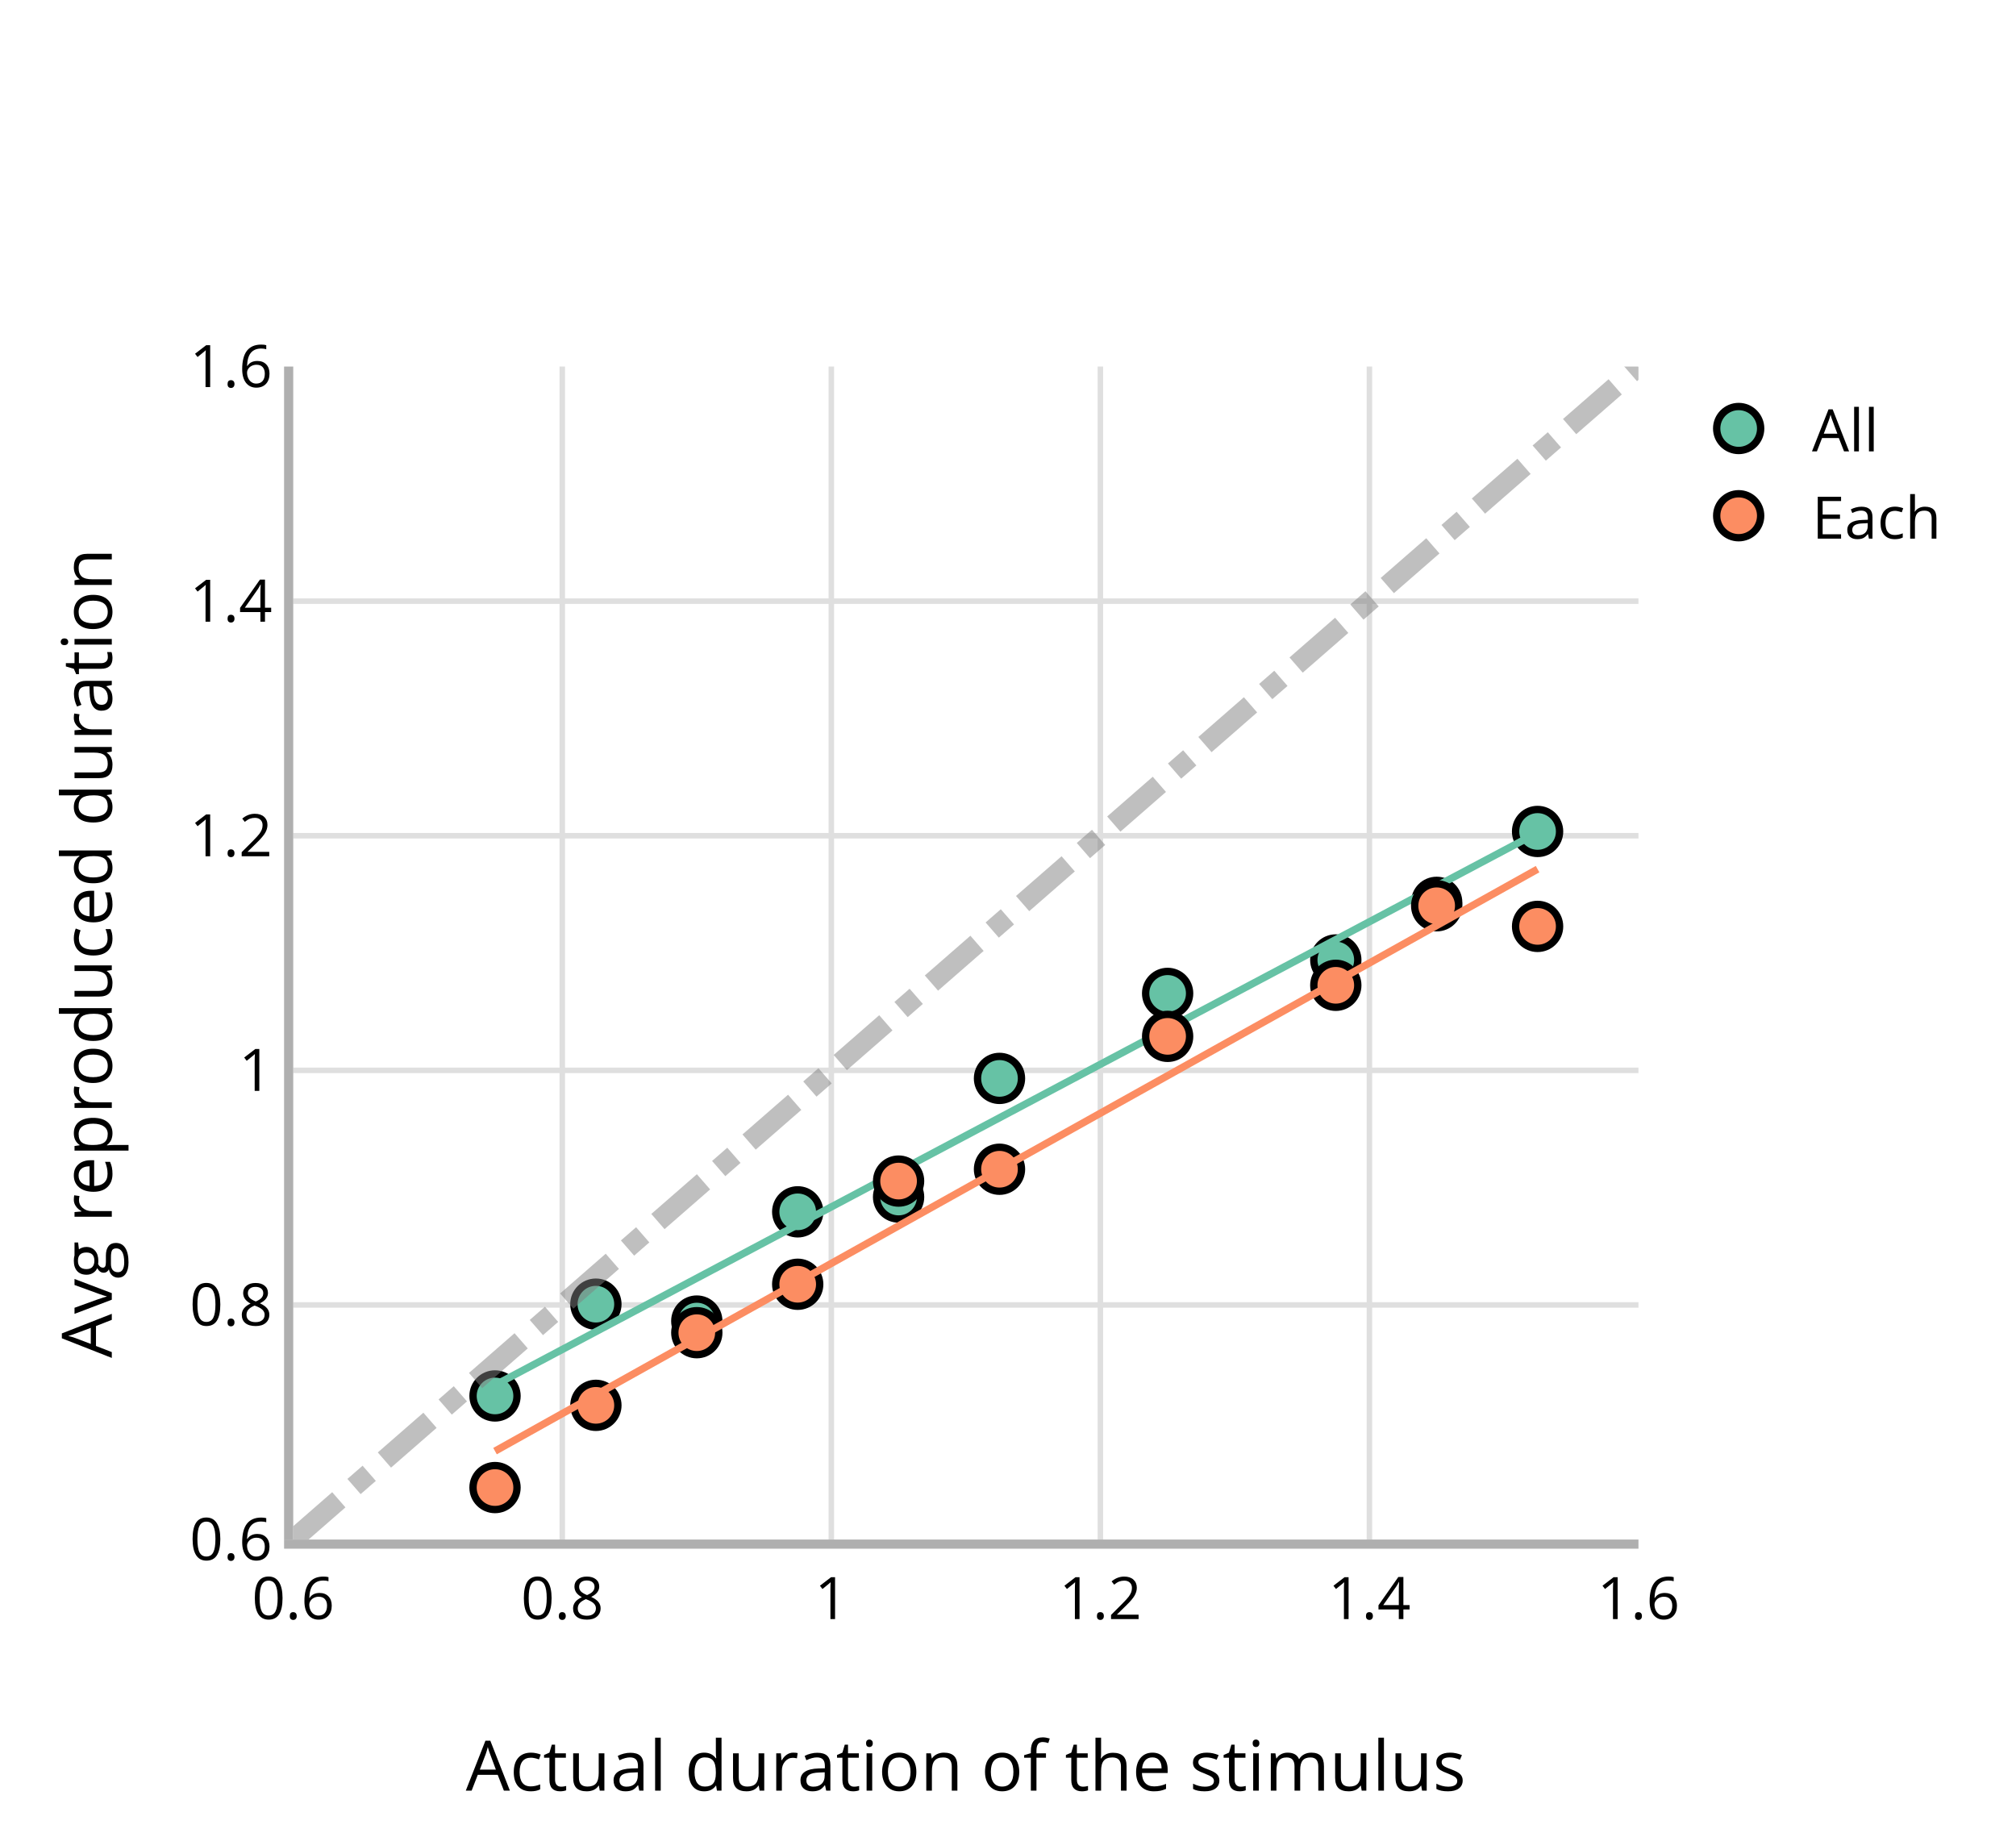
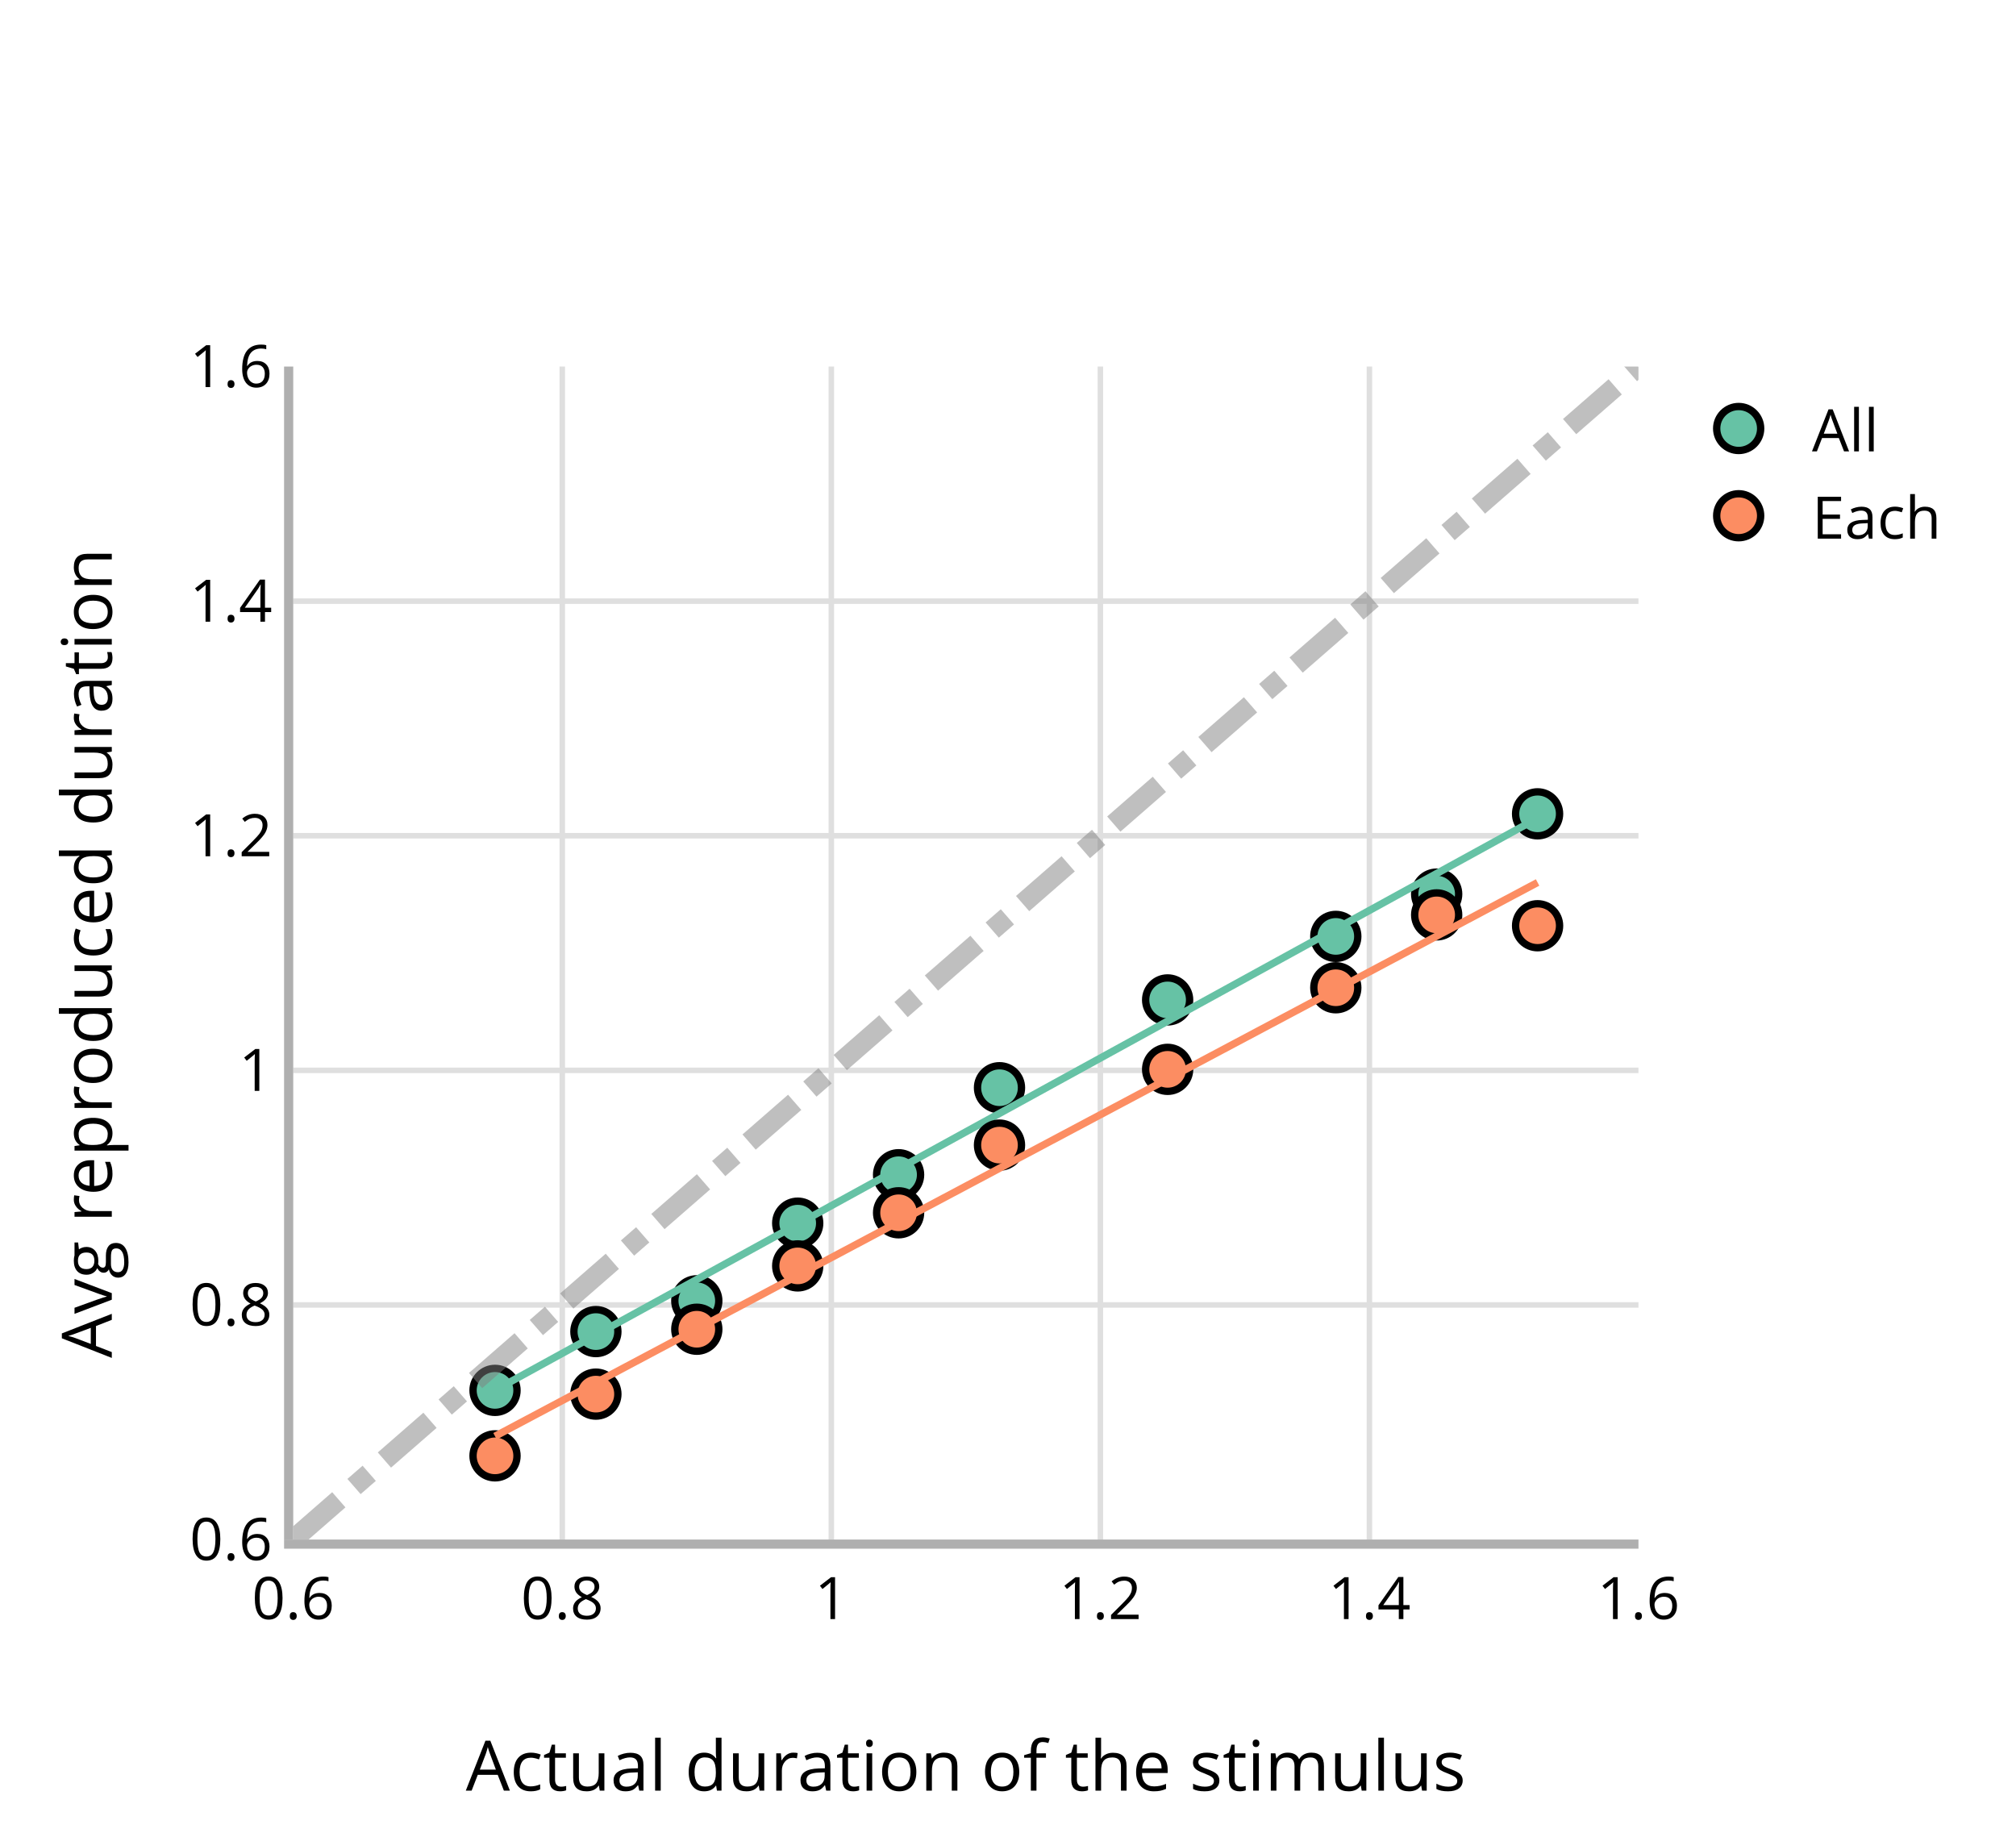
<svg xmlns="http://www.w3.org/2000/svg" class="main-svg" width="550" height="500" viewBox="0 0 550 500">
  <rect x="0" y="0" width="550" height="500" style="fill: rgb(0, 0, 0); fill-opacity: 0;" />
-   <defs id="defs-23f79c">
+   <defs id="defs-12cf7b">
    <g class="clips">
-       <clipPath id="clip23f79cxyplot" class="plotclip">
+       <clipPath id="clip12cf7bxyplot" class="plotclip">
        <rect width="367" height="320" />
      </clipPath>
-       <clipPath class="axesclip" id="clip23f79cx">
+       <clipPath class="axesclip" id="clip12cf7bx">
        <rect x="80" y="0" width="367" height="500" />
      </clipPath>
-       <clipPath class="axesclip" id="clip23f79cy">
+       <clipPath class="axesclip" id="clip12cf7by">
        <rect x="0" y="100" width="550" height="320" />
      </clipPath>
-       <clipPath class="axesclip" id="clip23f79cxy">
+       <clipPath class="axesclip" id="clip12cf7bxy">
        <rect x="80" y="100" width="367" height="320" />
      </clipPath>
    </g>
    <g class="gradients" />
  </defs>
  <g class="bglayer">
    <rect class="bg" x="80" y="100" width="367" height="320" style="fill: rgb(0, 0, 0); fill-opacity: 0; stroke-width: 0;" />
  </g>
  <g class="layer-below">
    <g class="imagelayer" />
    <g class="shapelayer" />
  </g>
  <g class="cartesianlayer">
    <g class="subplot xy">
      <g class="layer-subplot">
        <g class="shapelayer" />
        <g class="imagelayer" />
      </g>
      <g class="gridlayer">
        <g class="x">
          <path class="xgrid crisp" transform="translate(153.4,0)" d="M0,100v320" style="stroke: rgb(223, 223, 223); stroke-opacity: 1; stroke-width: 1.5px;" />
          <path class="xgrid crisp" transform="translate(226.8,0)" d="M0,100v320" style="stroke: rgb(223, 223, 223); stroke-opacity: 1; stroke-width: 1.5px;" />
          <path class="xgrid crisp" transform="translate(300.2,0)" d="M0,100v320" style="stroke: rgb(223, 223, 223); stroke-opacity: 1; stroke-width: 1.5px;" />
          <path class="xgrid crisp" transform="translate(373.6,0)" d="M0,100v320" style="stroke: rgb(223, 223, 223); stroke-opacity: 1; stroke-width: 1.5px;" />
        </g>
        <g class="y">
          <path class="ygrid crisp" transform="translate(0,356)" d="M80,0h367" style="stroke: rgb(223, 223, 223); stroke-opacity: 1; stroke-width: 1.5px;" />
          <path class="ygrid crisp" transform="translate(0,292)" d="M80,0h367" style="stroke: rgb(223, 223, 223); stroke-opacity: 1; stroke-width: 1.5px;" />
          <path class="ygrid crisp" transform="translate(0,228)" d="M80,0h367" style="stroke: rgb(223, 223, 223); stroke-opacity: 1; stroke-width: 1.5px;" />
          <path class="ygrid crisp" transform="translate(0,164)" d="M80,0h367" style="stroke: rgb(223, 223, 223); stroke-opacity: 1; stroke-width: 1.5px;" />
        </g>
      </g>
      <g class="zerolinelayer" />
      <path class="xlines-below" />
      <path class="ylines-below" />
      <g class="overlines-below" />
      <g class="xaxislayer-below" />
      <g class="yaxislayer-below" />
      <g class="overaxes-below" />
-       <g class="plot" transform="translate(80, 100)" clip-path="url('#clip23f79cxyplot')">
+       <g class="plot" transform="translate(80, 100)" clip-path="url('#clip12cf7bxyplot')">
        <g class="scatterlayer mlayer">
-           <g class="trace scatter traceddfad6" style="stroke-miterlimit: 2; opacity: 1;">
+           <g class="trace scatter trace2d1c6e" style="stroke-miterlimit: 2; opacity: 1;">
            <g class="fills" />
            <g class="errorbars" />
            <g class="lines" />
            <g class="points">
-               <path class="point" transform="translate(55.05,280.83)" d="M6,0A6,6 0 1,1 0,-6A6,6 0 0,1 6,0Z" style="opacity: 1; stroke-width: 2px; fill: rgb(102, 194, 165); fill-opacity: 1; stroke: rgb(0, 0, 0); stroke-opacity: 1;" />
-               <path class="point" transform="translate(82.57,255.79)" d="M6,0A6,6 0 1,1 0,-6A6,6 0 0,1 6,0Z" style="opacity: 1; stroke-width: 2px; fill: rgb(102, 194, 165); fill-opacity: 1; stroke: rgb(0, 0, 0); stroke-opacity: 1;" />
-               <path class="point" transform="translate(110.1,260.4)" d="M6,0A6,6 0 1,1 0,-6A6,6 0 0,1 6,0Z" style="opacity: 1; stroke-width: 2px; fill: rgb(102, 194, 165); fill-opacity: 1; stroke: rgb(0, 0, 0); stroke-opacity: 1;" />
-               <path class="point" transform="translate(137.63,230.6)" d="M6,0A6,6 0 1,1 0,-6A6,6 0 0,1 6,0Z" style="opacity: 1; stroke-width: 2px; fill: rgb(102, 194, 165); fill-opacity: 1; stroke: rgb(0, 0, 0); stroke-opacity: 1;" />
-               <path class="point" transform="translate(165.15,226.56)" d="M6,0A6,6 0 1,1 0,-6A6,6 0 0,1 6,0Z" style="opacity: 1; stroke-width: 2px; fill: rgb(102, 194, 165); fill-opacity: 1; stroke: rgb(0, 0, 0); stroke-opacity: 1;" />
-               <path class="point" transform="translate(192.68,194.2)" d="M6,0A6,6 0 1,1 0,-6A6,6 0 0,1 6,0Z" style="opacity: 1; stroke-width: 2px; fill: rgb(102, 194, 165); fill-opacity: 1; stroke: rgb(0, 0, 0); stroke-opacity: 1;" />
-               <path class="point" transform="translate(238.55,171.01)" d="M6,0A6,6 0 1,1 0,-6A6,6 0 0,1 6,0Z" style="opacity: 1; stroke-width: 2px; fill: rgb(102, 194, 165); fill-opacity: 1; stroke: rgb(0, 0, 0); stroke-opacity: 1;" />
-               <path class="point" transform="translate(284.43,161.89)" d="M6,0A6,6 0 1,1 0,-6A6,6 0 0,1 6,0Z" style="opacity: 1; stroke-width: 2px; fill: rgb(102, 194, 165); fill-opacity: 1; stroke: rgb(0, 0, 0); stroke-opacity: 1;" />
-               <path class="point" transform="translate(311.95,146.17)" d="M6,0A6,6 0 1,1 0,-6A6,6 0 0,1 6,0Z" style="opacity: 1; stroke-width: 2px; fill: rgb(102, 194, 165); fill-opacity: 1; stroke: rgb(0, 0, 0); stroke-opacity: 1;" />
-               <path class="point" transform="translate(339.48,126.83)" d="M6,0A6,6 0 1,1 0,-6A6,6 0 0,1 6,0Z" style="opacity: 1; stroke-width: 2px; fill: rgb(102, 194, 165); fill-opacity: 1; stroke: rgb(0, 0, 0); stroke-opacity: 1;" />
-             </g>
-             <g class="text" />
-           </g>
-           <g class="trace scatter trace506a5e" style="stroke-miterlimit: 2; opacity: 1;">
+               <path class="point" transform="translate(55.05,279.31)" d="M6,0A6,6 0 1,1 0,-6A6,6 0 0,1 6,0Z" style="opacity: 1; stroke-width: 2px; fill: rgb(102, 194, 165); fill-opacity: 1; stroke: rgb(0, 0, 0); stroke-opacity: 1;" />
+               <path class="point" transform="translate(82.57,263.27)" d="M6,0A6,6 0 1,1 0,-6A6,6 0 0,1 6,0Z" style="opacity: 1; stroke-width: 2px; fill: rgb(102, 194, 165); fill-opacity: 1; stroke: rgb(0, 0, 0); stroke-opacity: 1;" />
+               <path class="point" transform="translate(110.1,254.87)" d="M6,0A6,6 0 1,1 0,-6A6,6 0 0,1 6,0Z" style="opacity: 1; stroke-width: 2px; fill: rgb(102, 194, 165); fill-opacity: 1; stroke: rgb(0, 0, 0); stroke-opacity: 1;" />
+               <path class="point" transform="translate(137.63,233.69)" d="M6,0A6,6 0 1,1 0,-6A6,6 0 0,1 6,0Z" style="opacity: 1; stroke-width: 2px; fill: rgb(102, 194, 165); fill-opacity: 1; stroke: rgb(0, 0, 0); stroke-opacity: 1;" />
+               <path class="point" transform="translate(165.15,220.48)" d="M6,0A6,6 0 1,1 0,-6A6,6 0 0,1 6,0Z" style="opacity: 1; stroke-width: 2px; fill: rgb(102, 194, 165); fill-opacity: 1; stroke: rgb(0, 0, 0); stroke-opacity: 1;" />
+               <path class="point" transform="translate(192.68,196.74)" d="M6,0A6,6 0 1,1 0,-6A6,6 0 0,1 6,0Z" style="opacity: 1; stroke-width: 2px; fill: rgb(102, 194, 165); fill-opacity: 1; stroke: rgb(0, 0, 0); stroke-opacity: 1;" />
+               <path class="point" transform="translate(238.55,172.79)" d="M6,0A6,6 0 1,1 0,-6A6,6 0 0,1 6,0Z" style="opacity: 1; stroke-width: 2px; fill: rgb(102, 194, 165); fill-opacity: 1; stroke: rgb(0, 0, 0); stroke-opacity: 1;" />
+               <path class="point" transform="translate(284.43,155.46)" d="M6,0A6,6 0 1,1 0,-6A6,6 0 0,1 6,0Z" style="opacity: 1; stroke-width: 2px; fill: rgb(102, 194, 165); fill-opacity: 1; stroke: rgb(0, 0, 0); stroke-opacity: 1;" />
+               <path class="point" transform="translate(311.95,143.92)" d="M6,0A6,6 0 1,1 0,-6A6,6 0 0,1 6,0Z" style="opacity: 1; stroke-width: 2px; fill: rgb(102, 194, 165); fill-opacity: 1; stroke: rgb(0, 0, 0); stroke-opacity: 1;" />
+               <path class="point" transform="translate(339.48,122.02)" d="M6,0A6,6 0 1,1 0,-6A6,6 0 0,1 6,0Z" style="opacity: 1; stroke-width: 2px; fill: rgb(102, 194, 165); fill-opacity: 1; stroke: rgb(0, 0, 0); stroke-opacity: 1;" />
+             </g>
+             <g class="text" />
+           </g>
+           <g class="trace scatter tracec8e33b" style="stroke-miterlimit: 2; opacity: 1;">
            <g class="fills" />
            <g class="errorbars" />
            <g class="lines">
-               <path class="js-line" d="M55.05,277.87L339.48,127.15" style="vector-effect: non-scaling-stroke; fill: none; stroke: rgb(102, 194, 165); stroke-opacity: 1; stroke-width: 2px; opacity: 1;" />
+               <path class="js-line" d="M55.05,279.26L339.48,123.2" style="vector-effect: non-scaling-stroke; fill: none; stroke: rgb(102, 194, 165); stroke-opacity: 1; stroke-width: 2px; opacity: 1;" />
            </g>
            <g class="points" />
            <g class="text" />
          </g>
-           <g class="trace scatter trace4bd117" style="stroke-miterlimit: 2; opacity: 1;">
+           <g class="trace scatter traceb20a61" style="stroke-miterlimit: 2; opacity: 1;">
            <g class="fills" />
            <g class="errorbars" />
            <g class="lines" />
            <g class="points">
-               <path class="point" transform="translate(55.05,305.82)" d="M6,0A6,6 0 1,1 0,-6A6,6 0 0,1 6,0Z" style="opacity: 1; stroke-width: 2px; fill: rgb(252, 141, 98); fill-opacity: 1; stroke: rgb(0, 0, 0); stroke-opacity: 1;" />
-               <path class="point" transform="translate(82.57,283.39)" d="M6,0A6,6 0 1,1 0,-6A6,6 0 0,1 6,0Z" style="opacity: 1; stroke-width: 2px; fill: rgb(252, 141, 98); fill-opacity: 1; stroke: rgb(0, 0, 0); stroke-opacity: 1;" />
-               <path class="point" transform="translate(110.1,263.57)" d="M6,0A6,6 0 1,1 0,-6A6,6 0 0,1 6,0Z" style="opacity: 1; stroke-width: 2px; fill: rgb(252, 141, 98); fill-opacity: 1; stroke: rgb(0, 0, 0); stroke-opacity: 1;" />
-               <path class="point" transform="translate(137.63,250.36)" d="M6,0A6,6 0 1,1 0,-6A6,6 0 0,1 6,0Z" style="opacity: 1; stroke-width: 2px; fill: rgb(252, 141, 98); fill-opacity: 1; stroke: rgb(0, 0, 0); stroke-opacity: 1;" />
-               <path class="point" transform="translate(165.15,222.21)" d="M6,0A6,6 0 1,1 0,-6A6,6 0 0,1 6,0Z" style="opacity: 1; stroke-width: 2px; fill: rgb(252, 141, 98); fill-opacity: 1; stroke: rgb(0, 0, 0); stroke-opacity: 1;" />
-               <path class="point" transform="translate(192.68,218.98)" d="M6,0A6,6 0 1,1 0,-6A6,6 0 0,1 6,0Z" style="opacity: 1; stroke-width: 2px; fill: rgb(252, 141, 98); fill-opacity: 1; stroke: rgb(0, 0, 0); stroke-opacity: 1;" />
-               <path class="point" transform="translate(238.55,182.73)" d="M6,0A6,6 0 1,1 0,-6A6,6 0 0,1 6,0Z" style="opacity: 1; stroke-width: 2px; fill: rgb(252, 141, 98); fill-opacity: 1; stroke: rgb(0, 0, 0); stroke-opacity: 1;" />
-               <path class="point" transform="translate(284.43,168.8)" d="M6,0A6,6 0 1,1 0,-6A6,6 0 0,1 6,0Z" style="opacity: 1; stroke-width: 2px; fill: rgb(252, 141, 98); fill-opacity: 1; stroke: rgb(0, 0, 0); stroke-opacity: 1;" />
-               <path class="point" transform="translate(311.95,147.1)" d="M6,0A6,6 0 1,1 0,-6A6,6 0 0,1 6,0Z" style="opacity: 1; stroke-width: 2px; fill: rgb(252, 141, 98); fill-opacity: 1; stroke: rgb(0, 0, 0); stroke-opacity: 1;" />
-               <path class="point" transform="translate(339.48,152.73)" d="M6,0A6,6 0 1,1 0,-6A6,6 0 0,1 6,0Z" style="opacity: 1; stroke-width: 2px; fill: rgb(252, 141, 98); fill-opacity: 1; stroke: rgb(0, 0, 0); stroke-opacity: 1;" />
-             </g>
-             <g class="text" />
-           </g>
-           <g class="trace scatter trace79525a" style="stroke-miterlimit: 2; opacity: 1;">
+               <path class="point" transform="translate(55.05,297.17)" d="M6,0A6,6 0 1,1 0,-6A6,6 0 0,1 6,0Z" style="opacity: 1; stroke-width: 2px; fill: rgb(252, 141, 98); fill-opacity: 1; stroke: rgb(0, 0, 0); stroke-opacity: 1;" />
+               <path class="point" transform="translate(82.57,280.33)" d="M6,0A6,6 0 1,1 0,-6A6,6 0 0,1 6,0Z" style="opacity: 1; stroke-width: 2px; fill: rgb(252, 141, 98); fill-opacity: 1; stroke: rgb(0, 0, 0); stroke-opacity: 1;" />
+               <path class="point" transform="translate(110.1,262.63)" d="M6,0A6,6 0 1,1 0,-6A6,6 0 0,1 6,0Z" style="opacity: 1; stroke-width: 2px; fill: rgb(252, 141, 98); fill-opacity: 1; stroke: rgb(0, 0, 0); stroke-opacity: 1;" />
+               <path class="point" transform="translate(137.63,245.35)" d="M6,0A6,6 0 1,1 0,-6A6,6 0 0,1 6,0Z" style="opacity: 1; stroke-width: 2px; fill: rgb(252, 141, 98); fill-opacity: 1; stroke: rgb(0, 0, 0); stroke-opacity: 1;" />
+               <path class="point" transform="translate(165.15,230.86)" d="M6,0A6,6 0 1,1 0,-6A6,6 0 0,1 6,0Z" style="opacity: 1; stroke-width: 2px; fill: rgb(252, 141, 98); fill-opacity: 1; stroke: rgb(0, 0, 0); stroke-opacity: 1;" />
+               <path class="point" transform="translate(192.68,212.4)" d="M6,0A6,6 0 1,1 0,-6A6,6 0 0,1 6,0Z" style="opacity: 1; stroke-width: 2px; fill: rgb(252, 141, 98); fill-opacity: 1; stroke: rgb(0, 0, 0); stroke-opacity: 1;" />
+               <path class="point" transform="translate(238.55,191.73)" d="M6,0A6,6 0 1,1 0,-6A6,6 0 0,1 6,0Z" style="opacity: 1; stroke-width: 2px; fill: rgb(252, 141, 98); fill-opacity: 1; stroke: rgb(0, 0, 0); stroke-opacity: 1;" />
+               <path class="point" transform="translate(284.43,169.47)" d="M6,0A6,6 0 1,1 0,-6A6,6 0 0,1 6,0Z" style="opacity: 1; stroke-width: 2px; fill: rgb(252, 141, 98); fill-opacity: 1; stroke: rgb(0, 0, 0); stroke-opacity: 1;" />
+               <path class="point" transform="translate(311.95,149.59)" d="M6,0A6,6 0 1,1 0,-6A6,6 0 0,1 6,0Z" style="opacity: 1; stroke-width: 2px; fill: rgb(252, 141, 98); fill-opacity: 1; stroke: rgb(0, 0, 0); stroke-opacity: 1;" />
+               <path class="point" transform="translate(339.48,152.55)" d="M6,0A6,6 0 1,1 0,-6A6,6 0 0,1 6,0Z" style="opacity: 1; stroke-width: 2px; fill: rgb(252, 141, 98); fill-opacity: 1; stroke: rgb(0, 0, 0); stroke-opacity: 1;" />
+             </g>
+             <g class="text" />
+           </g>
+           <g class="trace scatter traceae67d7" style="stroke-miterlimit: 2; opacity: 1;">
            <g class="fills" />
            <g class="errorbars" />
            <g class="lines">
-               <path class="js-line" d="M55.05,295.88L339.48,137.11" style="vector-effect: non-scaling-stroke; fill: none; stroke: rgb(252, 141, 98); stroke-opacity: 1; stroke-width: 2px; opacity: 1;" />
+               <path class="js-line" d="M55.05,291.82L339.48,140.75" style="vector-effect: non-scaling-stroke; fill: none; stroke: rgb(252, 141, 98); stroke-opacity: 1; stroke-width: 2px; opacity: 1;" />
            </g>
            <g class="points" />
            <g class="text" />
          </g>
-           <g class="trace scatter trace45239c" style="stroke-miterlimit: 2; opacity: 0.5;">
+           <g class="trace scatter trace142ee3" style="stroke-miterlimit: 2; opacity: 0.5;">
            <g class="fills" />
            <g class="errorbars" />
            <g class="lines">
              <path class="js-line" d="M0,320L257.16,95.78L257.52,95.46L367,0" style="vector-effect: non-scaling-stroke; fill: none; stroke: rgb(128, 128, 128); stroke-opacity: 1; stroke-width: 5.5px; opacity: 1; stroke-dasharray: 16.5px, 5.5px, 5.5px, 5.5px;" />
            </g>
            <g class="points" />
            <g class="text" />
          </g>
        </g>
      </g>
      <g class="overplot" />
      <path class="xlines-above crisp" d="M77.5,421.25H447" style="fill: none; stroke-width: 2.5px; stroke: rgb(175, 175, 175); stroke-opacity: 1;" />
      <path class="ylines-above crisp" d="M78.75,100V420" style="fill: none; stroke-width: 2.5px; stroke: rgb(175, 175, 175); stroke-opacity: 1;" />
      <g class="overlines-above" />
      <g class="xaxislayer-above">
        <g class="xtick">
          <text text-anchor="middle" x="0" y="441.7" transform="translate(80,0)" style="font-family: 'Open Sans', verdana, arial, sans-serif; font-size: 16px; fill: rgb(0, 0, 0); fill-opacity: 1; white-space: pre;">0.6</text>
        </g>
        <g class="xtick">
          <text text-anchor="middle" x="0" y="441.7" transform="translate(153.4,0)" style="font-family: 'Open Sans', verdana, arial, sans-serif; font-size: 16px; fill: rgb(0, 0, 0); fill-opacity: 1; white-space: pre;">0.8</text>
        </g>
        <g class="xtick">
          <text text-anchor="middle" x="0" y="441.7" transform="translate(226.8,0)" style="font-family: 'Open Sans', verdana, arial, sans-serif; font-size: 16px; fill: rgb(0, 0, 0); fill-opacity: 1; white-space: pre;">1</text>
        </g>
        <g class="xtick">
          <text text-anchor="middle" x="0" y="441.7" transform="translate(300.2,0)" style="font-family: 'Open Sans', verdana, arial, sans-serif; font-size: 16px; fill: rgb(0, 0, 0); fill-opacity: 1; white-space: pre;">1.2</text>
        </g>
        <g class="xtick">
          <text text-anchor="middle" x="0" y="441.7" transform="translate(373.6,0)" style="font-family: 'Open Sans', verdana, arial, sans-serif; font-size: 16px; fill: rgb(0, 0, 0); fill-opacity: 1; white-space: pre;">1.4</text>
        </g>
        <g class="xtick">
          <text text-anchor="middle" x="0" y="441.7" transform="translate(447,0)" style="font-family: 'Open Sans', verdana, arial, sans-serif; font-size: 16px; fill: rgb(0, 0, 0); fill-opacity: 1; white-space: pre;">1.6</text>
        </g>
      </g>
      <g class="yaxislayer-above">
        <g class="ytick">
          <text text-anchor="end" x="74.3" y="5.6" transform="translate(0,420)" style="font-family: 'Open Sans', verdana, arial, sans-serif; font-size: 16px; fill: rgb(0, 0, 0); fill-opacity: 1; white-space: pre;">0.6</text>
        </g>
        <g class="ytick">
          <text text-anchor="end" x="74.3" y="5.6" transform="translate(0,356)" style="font-family: 'Open Sans', verdana, arial, sans-serif; font-size: 16px; fill: rgb(0, 0, 0); fill-opacity: 1; white-space: pre;">0.8</text>
        </g>
        <g class="ytick">
          <text text-anchor="end" x="74.3" y="5.6" transform="translate(0,292)" style="font-family: 'Open Sans', verdana, arial, sans-serif; font-size: 16px; fill: rgb(0, 0, 0); fill-opacity: 1; white-space: pre;">1</text>
        </g>
        <g class="ytick">
          <text text-anchor="end" x="74.3" y="5.6" transform="translate(0,228)" style="font-family: 'Open Sans', verdana, arial, sans-serif; font-size: 16px; fill: rgb(0, 0, 0); fill-opacity: 1; white-space: pre;">1.2</text>
        </g>
        <g class="ytick">
          <text text-anchor="end" x="74.3" y="5.6" transform="translate(0,164)" style="font-family: 'Open Sans', verdana, arial, sans-serif; font-size: 16px; fill: rgb(0, 0, 0); fill-opacity: 1; white-space: pre;">1.4</text>
        </g>
        <g class="ytick">
          <text text-anchor="end" x="74.3" y="5.6" transform="translate(0,100)" style="font-family: 'Open Sans', verdana, arial, sans-serif; font-size: 16px; fill: rgb(0, 0, 0); fill-opacity: 1; white-space: pre;">1.6</text>
        </g>
      </g>
      <g class="overaxes-above" />
    </g>
  </g>
  <g class="polarlayer" />
  <g class="ternarylayer" />
  <g class="geolayer" />
  <g class="funnelarealayer" />
  <g class="pielayer" />
  <g class="sunburstlayer" />
  <g class="glimages" />
-   <defs id="topdefs-23f79c">
+   <defs id="topdefs-12cf7b">
    <g class="clips" />
-     <clipPath id="legend23f79c">
+     <clipPath id="legend12cf7b">
      <rect width="84" height="58" x="0" y="0" />
    </clipPath>
  </defs>
  <g class="layer-above">
    <g class="imagelayer" />
    <g class="shapelayer" />
  </g>
  <g class="infolayer">
    <g class="legend" pointer-events="all" transform="translate(454.34, 100)">
      <rect class="bg" shape-rendering="crispEdges" width="84" height="58" x="0" y="0" style="stroke: rgb(68, 68, 68); stroke-opacity: 1; fill: rgb(0, 0, 0); fill-opacity: 0; stroke-width: 0px;" />
-       <g class="scrollbox" transform="translate(0, 0)" clip-path="url('#legend23f79c')">
+       <g class="scrollbox" transform="translate(0, 0)" clip-path="url('#legend12cf7b')">
        <g class="groups">
          <g class="traces" transform="translate(0, 16.9)" style="opacity: 1;">
            <text class="legendtext user-select-none" text-anchor="start" x="40" y="6.24" style="font-family: 'Open Sans', verdana, arial, sans-serif; font-size: 16px; fill: rgb(0, 0, 0); fill-opacity: 1; white-space: pre;">All</text>
            <g class="layers" style="opacity: 1;">
              <g class="legendfill" />
              <g class="legendlines" />
              <g class="legendsymbols">
                <g class="legendpoints">
                  <path class="scatterpts" transform="translate(20,0)" d="M6,0A6,6 0 1,1 0,-6A6,6 0 0,1 6,0Z" style="opacity: 1; stroke-width: 2px; fill: rgb(102, 194, 165); fill-opacity: 1; stroke: rgb(0, 0, 0); stroke-opacity: 1;" />
                </g>
              </g>
            </g>
            <rect class="legendtoggle" pointer-events="all" x="0" y="-11.9" width="124" height="23.8" style="cursor: pointer; fill: rgb(0, 0, 0); fill-opacity: 0;" />
          </g>
          <g class="traces" transform="translate(0, 40.7)" style="opacity: 1;">
            <text class="legendtext user-select-none" text-anchor="start" x="40" y="6.24" style="font-family: 'Open Sans', verdana, arial, sans-serif; font-size: 16px; fill: rgb(0, 0, 0); fill-opacity: 1; white-space: pre;">Each</text>
            <g class="layers" style="opacity: 1;">
              <g class="legendfill" />
              <g class="legendlines" />
              <g class="legendsymbols">
                <g class="legendpoints">
                  <path class="scatterpts" transform="translate(20,0)" d="M6,0A6,6 0 1,1 0,-6A6,6 0 0,1 6,0Z" style="opacity: 1; stroke-width: 2px; fill: rgb(252, 141, 98); fill-opacity: 1; stroke: rgb(0, 0, 0); stroke-opacity: 1;" />
                </g>
              </g>
            </g>
            <rect class="legendtoggle" pointer-events="all" x="0" y="-11.9" width="124" height="23.8" style="cursor: pointer; fill: rgb(0, 0, 0); fill-opacity: 0;" />
          </g>
        </g>
      </g>
      <rect class="scrollbar" rx="20" ry="3" width="0" height="0" x="0" y="0" style="fill: rgb(128, 139, 164); fill-opacity: 1;" />
    </g>
    <g class="g-gtitle" />
    <g class="g-xtitle">
      <text class="xtitle" x="263.5" y="488.5" text-anchor="middle" style="font-family: 'Open Sans', verdana, arial, sans-serif; font-size: 19px; fill: rgb(0, 0, 0); opacity: 1; font-weight: normal; white-space: pre;">Actual duration of the stimulus</text>
    </g>
    <g class="g-ytitle">
      <text class="ytitle" transform="rotate(-90,30.5,260)" x="30.5" y="260" text-anchor="middle" style="font-family: 'Open Sans', verdana, arial, sans-serif; font-size: 19px; fill: rgb(0, 0, 0); opacity: 1; font-weight: normal; white-space: pre;">Avg reproduced duration</text>
    </g>
  </g>
</svg>
